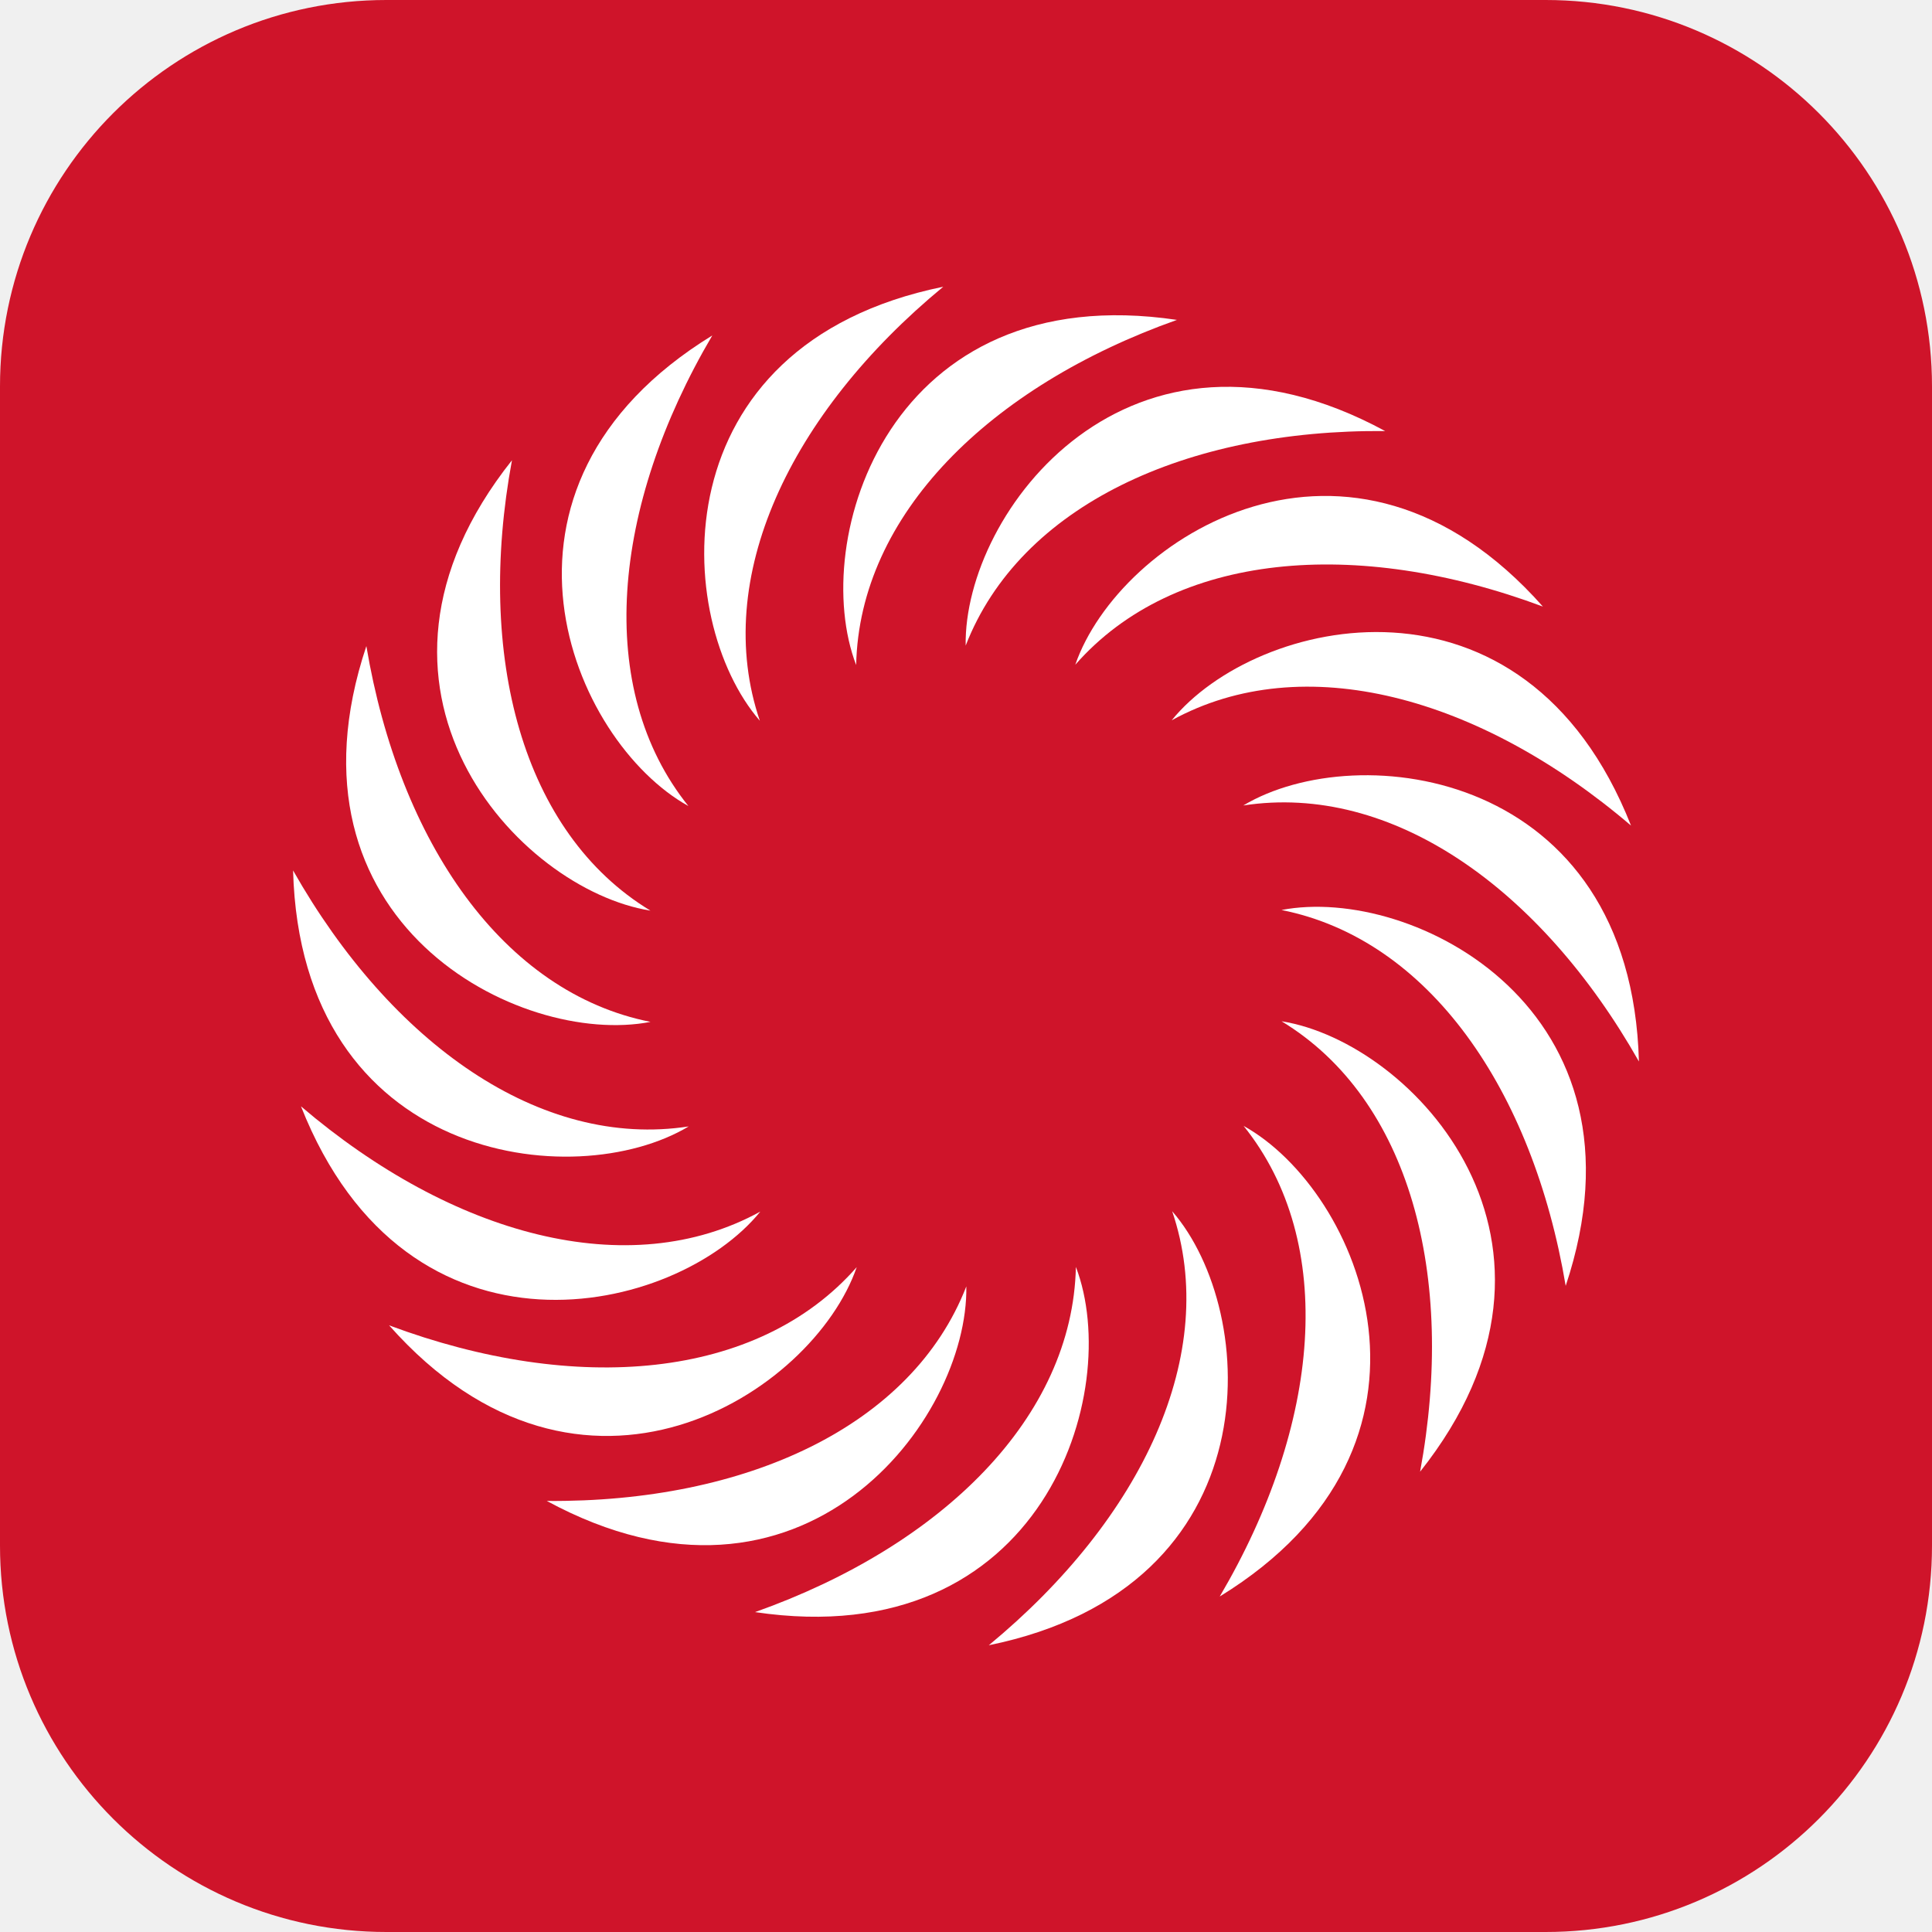
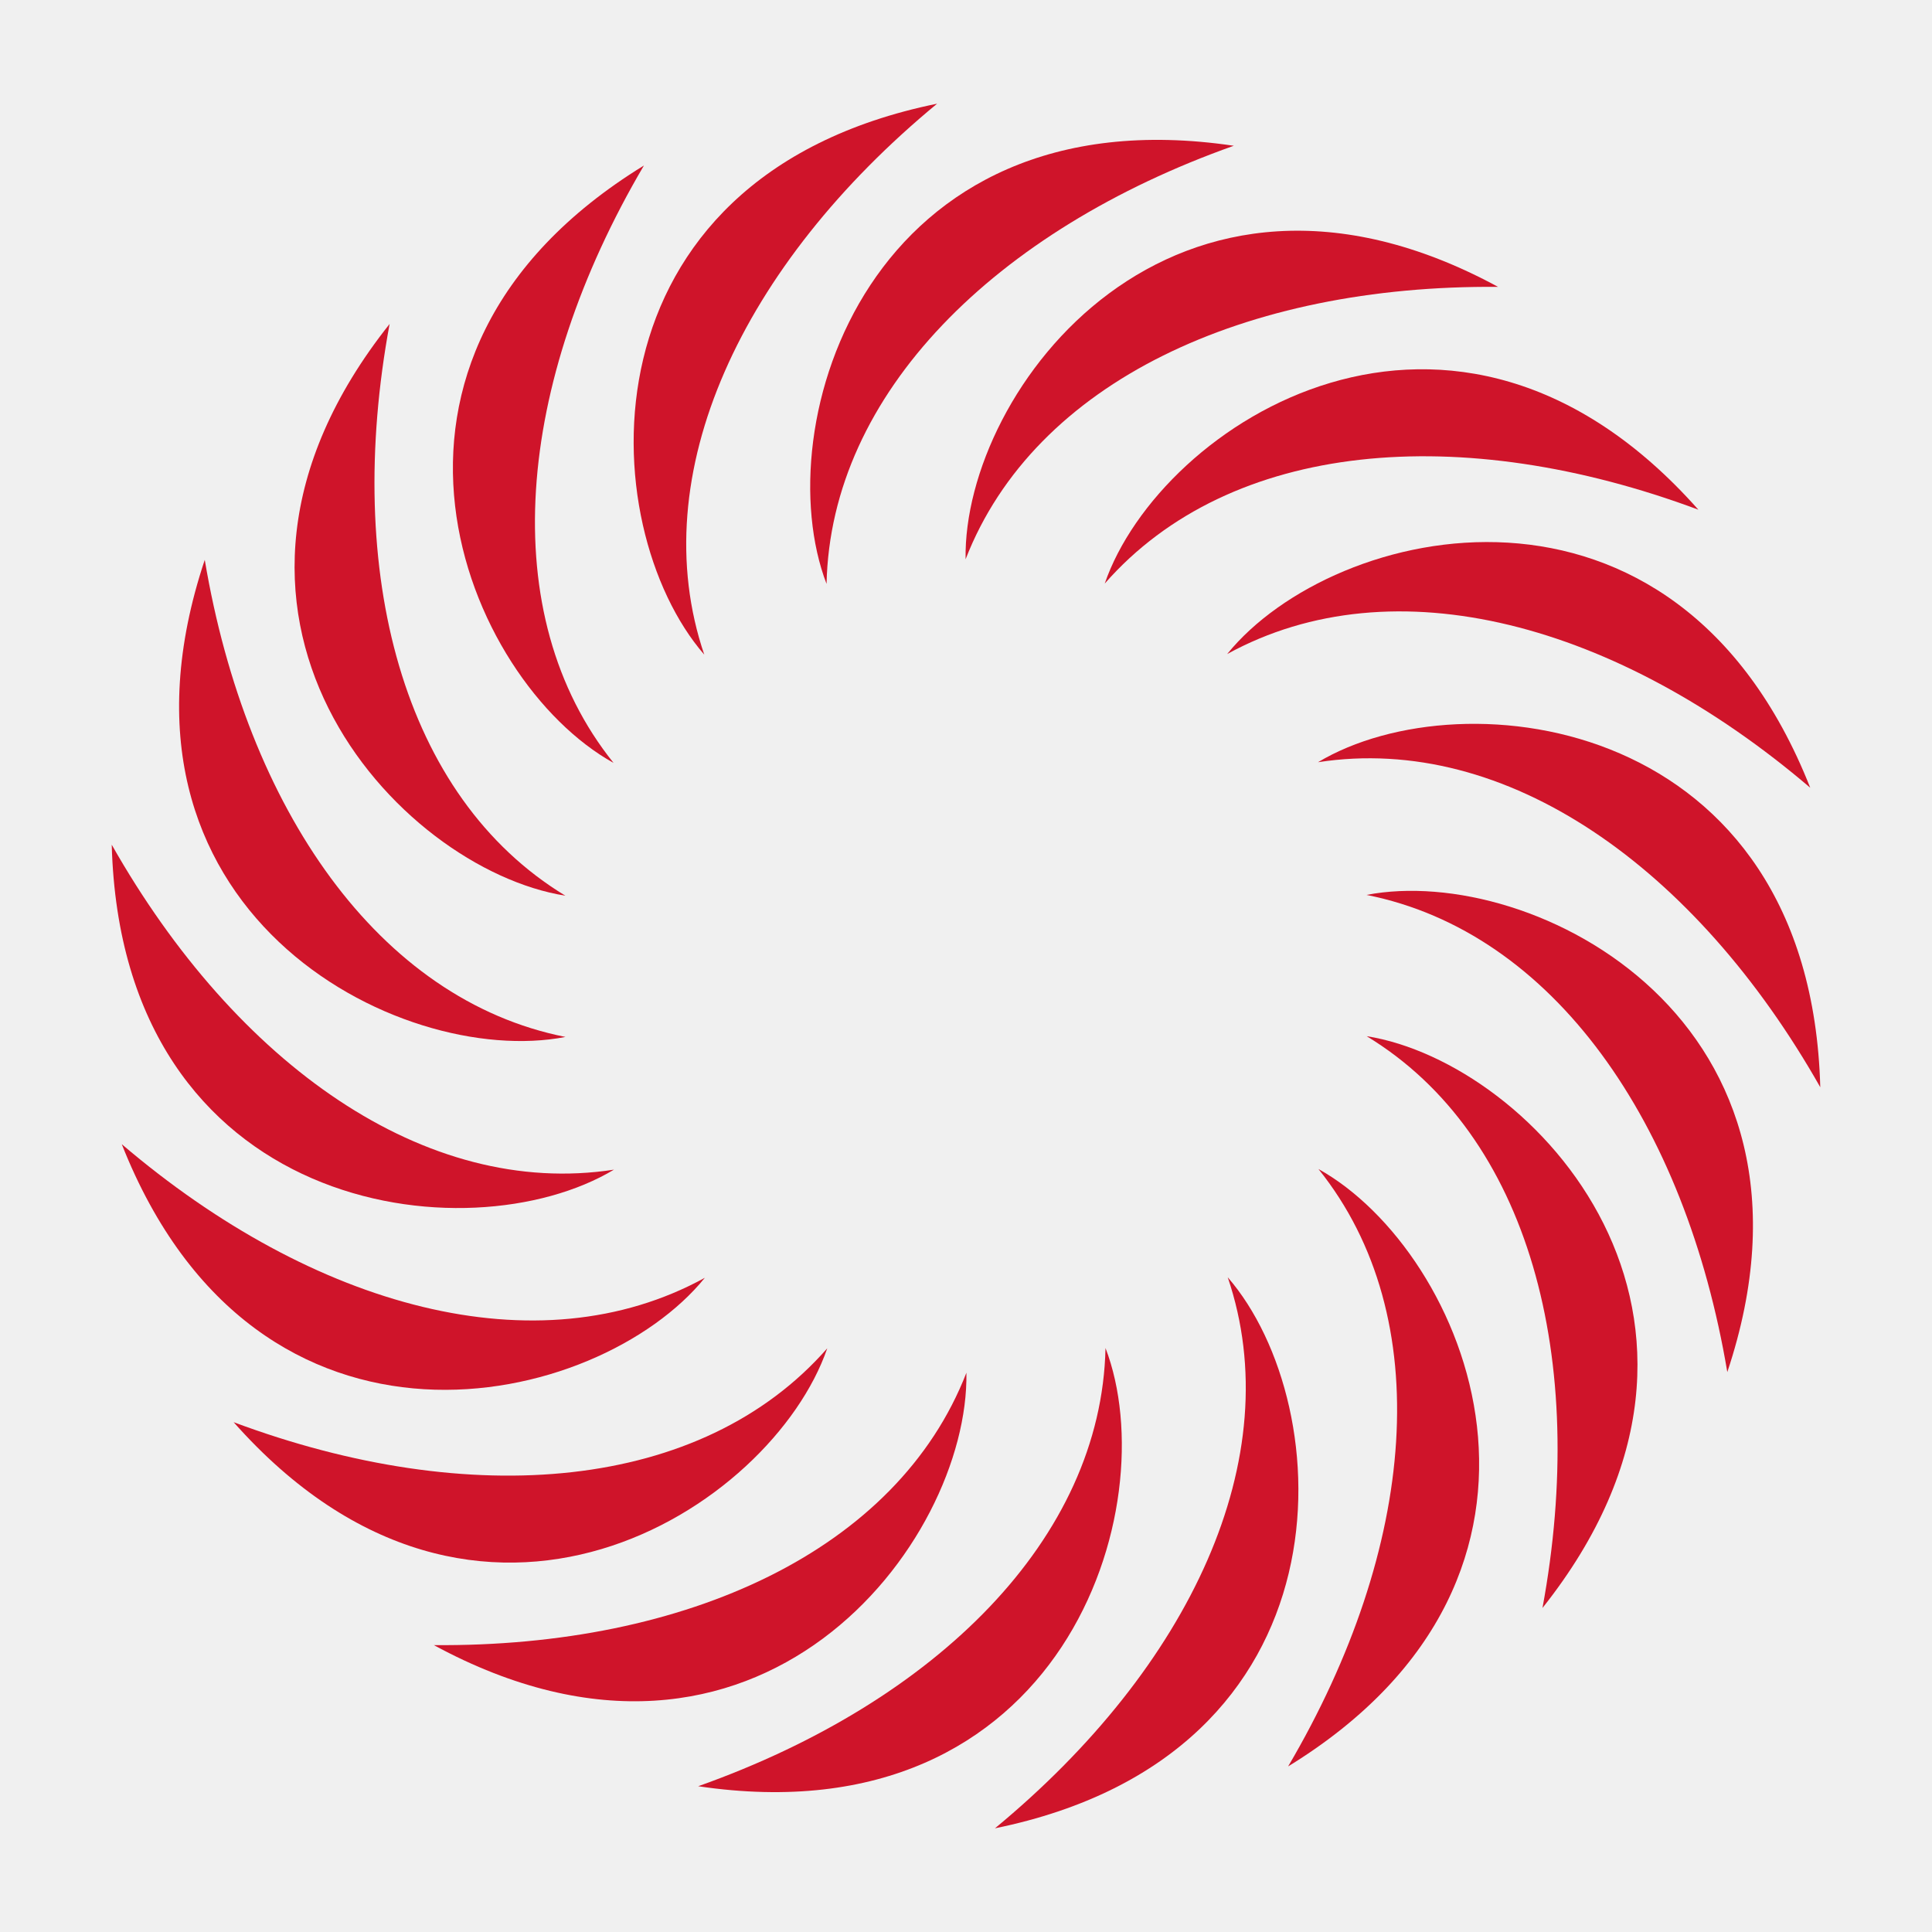
- <svg xmlns="http://www.w3.org/2000/svg" viewBox="0 0 100 100" role="img" aria-label="Ağustos">
-   <rect width="100" height="100" rx="20" fill="#cf142a" />
-   <g transform="translate(50,50) scale(0.68)" fill="#ffffff" fill-rule="evenodd">
+ <svg xmlns="http://www.w3.org/2000/svg" viewBox="-57.92 -57.92 115.84 115.84" width="1024" height="1024" role="img" aria-label="Laz Güneşi amblemi (Laz Sun emblem)">
+   <g fill="#cf142a" fill-rule="evenodd" stroke="none">
    <path d="M 24.021 4.207 C 34.076 5.809 48.334 21.156 34.565 38.492 C 37.315 23.602 33.799 10.137 24.021 4.207 Z" />
    <path d="M 21.131 12.172 C 30.033 17.113 38.182 36.41 19.314 47.992 C 26.994 34.941 28.291 21.082 21.131 12.172 Z" />
    <path d="M 15.693 18.664 C 22.369 26.352 23.424 47.273 1.736 51.703 C 13.412 42.062 19.373 29.488 15.693 18.664 Z" />
    <path d="M 8.365 22.906 C 12.006 32.414 5.842 52.434 -16.057 49.18 C -1.783 44.113 8.119 34.336 8.365 22.906 Z" />
    <path d="M 0.025 24.387 C 0.193 34.566 -12.443 51.27 -31.908 40.719 C -16.764 40.844 -4.115 35.043 0.025 24.387 Z" />
    <path d="M -8.318 22.922 C -11.639 32.547 -29.232 43.922 -43.912 27.352 C -29.725 32.648 -15.854 31.52 -8.318 22.922 Z" />
    <path d="M -15.658 18.695 C -22.068 26.602 -42.49 31.273 -50.619 10.684 C -39.1 20.512 -25.678 24.195 -15.658 18.695 Z" />
    <path d="M -21.107 12.211 C -29.838 17.449 -50.623 14.855 -51.221 -7.273 C -43.756 5.898 -32.404 13.953 -21.107 12.211 Z" />
    <path d="M -24.014 4.254 C -34.006 6.191 -52.654 -3.356 -45.643 -24.352 C -43.135 -9.422 -35.225 2.031 -24.014 4.254 Z" />
    <path d="M -24.021 -4.215 C -34.076 -5.812 -48.33 -21.16 -34.56 -38.496 C -37.315 -23.605 -33.795 -10.141 -24.021 -4.215 Z" />
    <path d="M -21.131 -12.176 C -30.033 -17.117 -38.178 -36.414 -19.311 -47.996 C -26.99 -34.945 -28.287 -21.086 -21.131 -12.176 Z" />
    <path d="M -15.693 -18.668 C -22.365 -26.359 -23.424 -47.277 -1.732 -51.703 C -13.412 -42.066 -19.373 -29.492 -15.693 -18.668 Z" />
    <path d="M -8.361 -22.91 C -12.006 -32.418 -5.842 -52.434 16.057 -49.18 C 1.783 -44.117 -8.119 -34.34 -8.361 -22.91 Z" />
    <path d="M -0.025 -24.387 C -0.193 -34.57 12.443 -51.27 31.904 -40.719 C 16.764 -40.848 4.115 -35.043 -0.025 -24.387 Z" />
    <path d="M 8.318 -22.93 C 11.639 -32.555 29.229 -43.93 43.912 -27.359 C 29.725 -32.652 15.854 -31.527 8.318 -22.93 Z" />
    <path d="M 15.658 -18.703 C 22.068 -26.609 42.49 -31.281 50.619 -10.688 C 39.1 -20.52 25.678 -24.203 15.658 -18.703 Z" />
    <path d="M 21.107 -12.219 C 29.842 -17.457 50.627 -14.863 51.221 7.269 C 43.756 -5.906 32.408 -13.961 21.107 -12.219 Z" />
    <path d="M 24.014 -4.262 C 34.01 -6.195 52.654 3.348 45.647 24.348 C 43.139 9.414 35.228 -2.035 24.014 -4.262 Z" />
  </g>
</svg>
